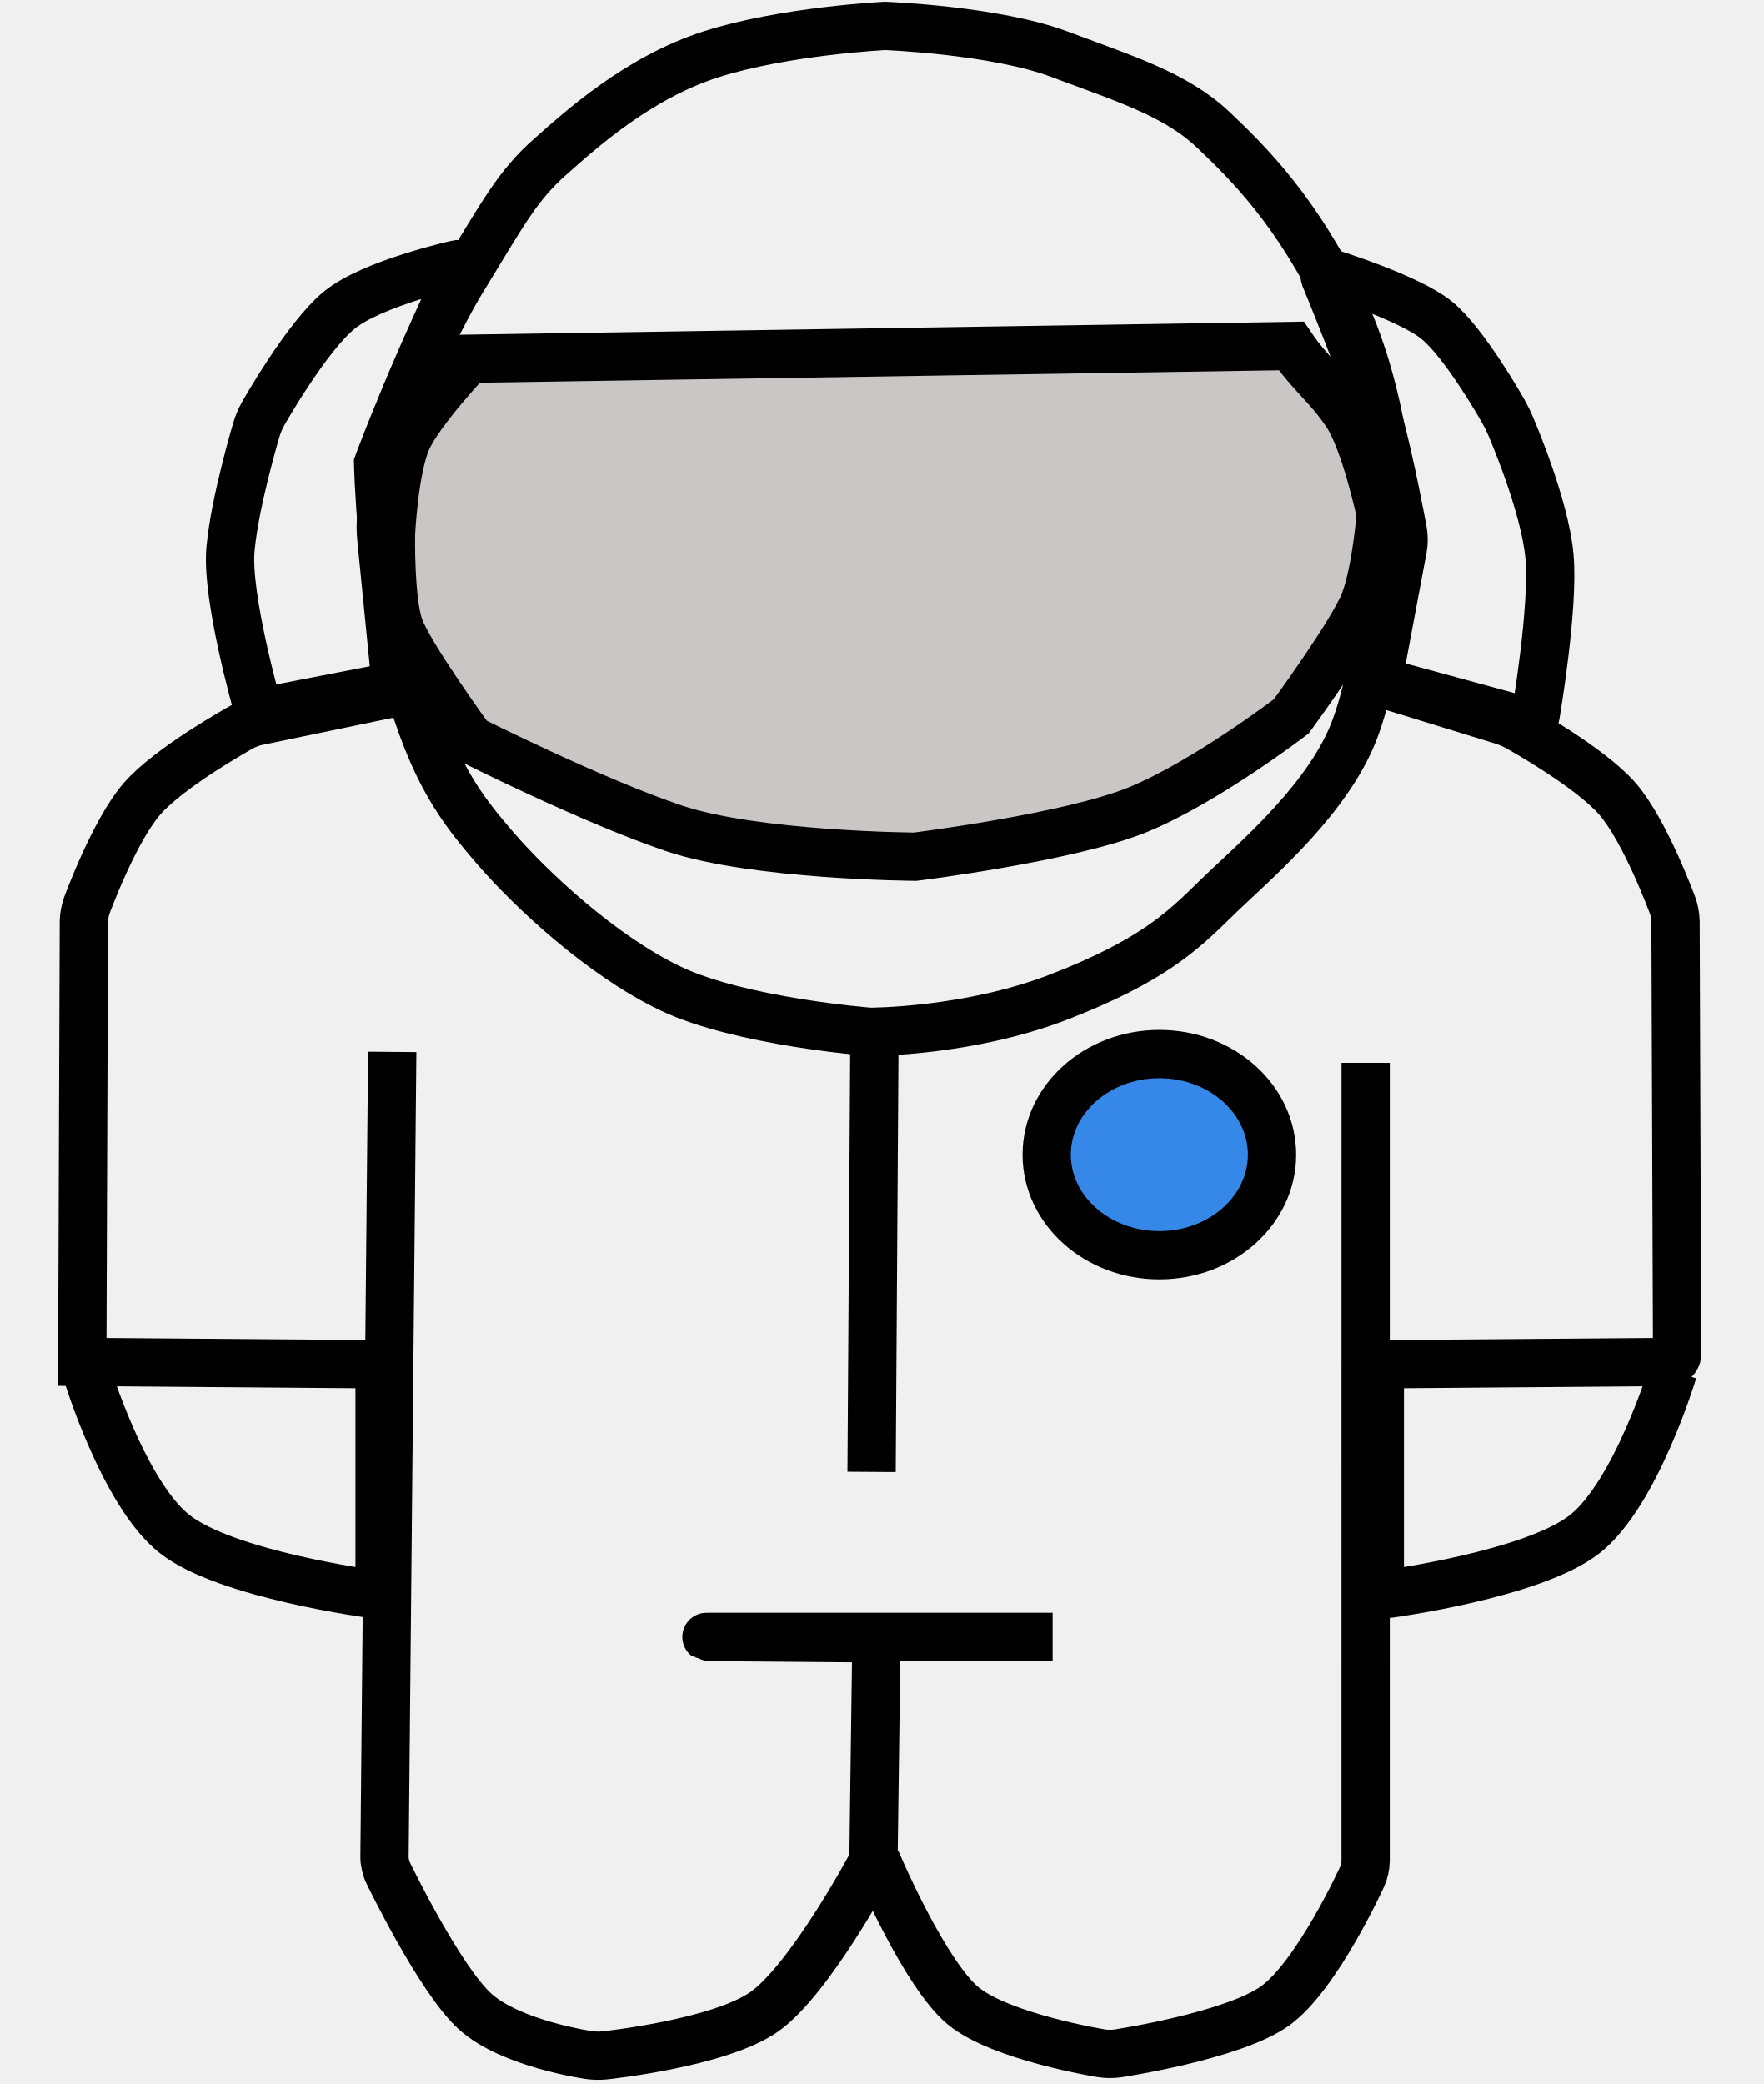
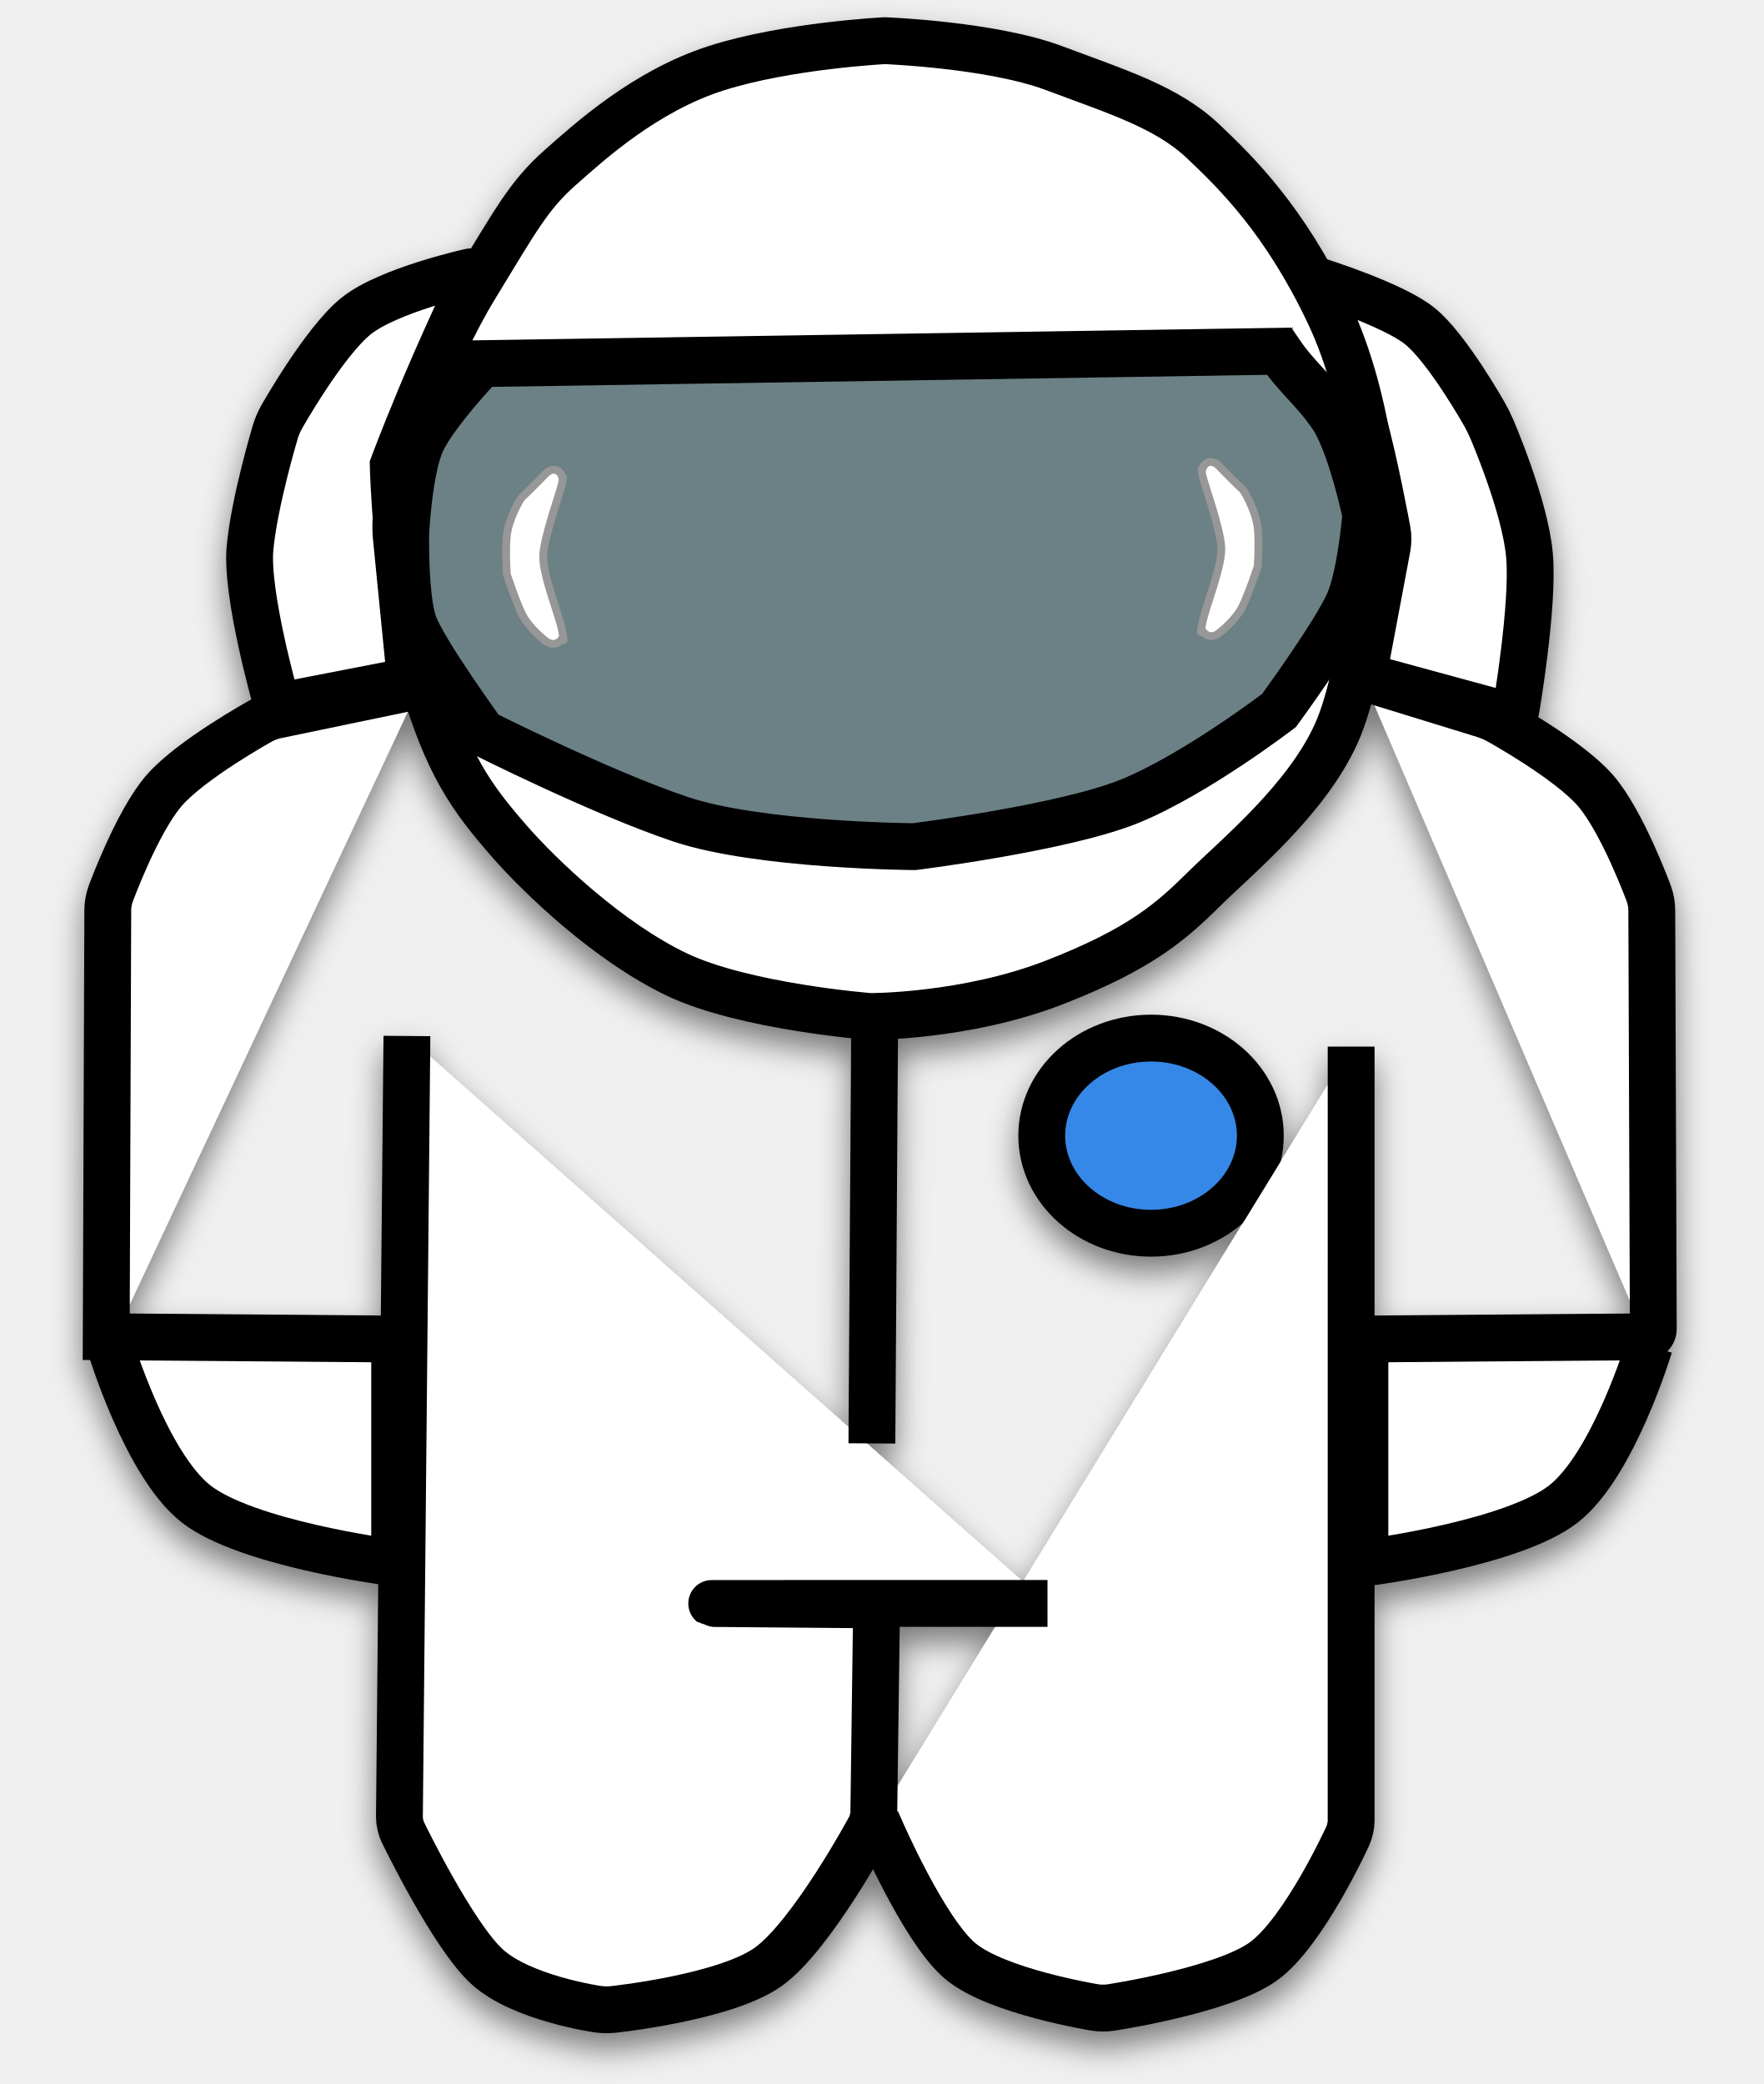
- <svg xmlns="http://www.w3.org/2000/svg" width="55px" height="65px" viewBox="0 0 205 259" version="1.1">
-   <defs />
+ <svg xmlns="http://www.w3.org/2000/svg" width="55px" height="65px" viewBox="0 0 213 267" version="1.1">
+   <defs>
+     <filter x="-50%" y="-50%" width="200%" height="200%" filterUnits="objectBoundingBox" id="filter-1">
+       <feOffset dx="0" dy="2" in="SourceAlpha" result="shadowOffsetOuter1" />
+       <feGaussianBlur stdDeviation="2" in="shadowOffsetOuter1" result="shadowBlurOuter1" />
+       <feColorMatrix values="0 0 0 0 0   0 0 0 0 0   0 0 0 0 0  0 0 0 0.5 0" type="matrix" in="shadowBlurOuter1" result="shadowMatrixOuter1" />
+       <feMerge>
+         <feMergeNode in="shadowMatrixOuter1" />
+         <feMergeNode in="SourceGraphic" />
+       </feMerge>
+     </filter>
+   </defs>
  <g id="Page-1" stroke="none" stroke-width="1" fill="none" fill-rule="evenodd">
-     <g id="Desktop" transform="translate(-415, -316)" stroke="#000000" stroke-width="6">
-       <g id="Logo" transform="translate(418, 319)">
-         <path class="path" d="M48.233,41.588 L150.397,40 C152.77,43.517 154.86,44.855 157.232,48.372 C159.605,51.888 161.513,60.924 161.513,60.924 C161.513,60.924 160.961,67.934 159.517,71.736 C158.074,75.538 150.397,86.023 150.397,86.023 C150.397,86.023 139.83,94.12 131.399,97.598 C122.969,101.075 103.654,103.472 103.654,103.472 C103.654,103.472 83.806,103.345 73.706,99.955 C63.606,96.565 48.417,88.927 48.417,88.927 C48.417,88.927 40.673,78.291 39.515,74.836 C38.356,71.381 38.515,63.343 38.515,63.343 C38.515,63.343 38.897,55.277 40.518,51.649 C42.139,48.022 48.233,41.588 48.233,41.588 Z" id="Path-2" fill="#CBC6C6" />
-         <ellipse id="Oval" fill="#3588E8" cx="134" cy="140.5" rx="14" ry="12.5" />
-         <g id="Path-4" transform="translate(18, 29)">
-           <path class="path" d="M29.268,1.517 C29.501,1.02 29.249,0.72 28.711,0.85 C28.711,0.85 18.261,3.175 14.141,6.504 C10.02,9.834 4.597,19.468 4.597,19.468 C4.323,19.942 3.975,20.757 3.82,21.294 C3.82,21.294 1.086,30.39 0.564,36.287 C0.042,42.184 3.837,55.566 3.837,55.566 C3.983,56.098 4.54,56.445 5.091,56.338 L20.144,53.415 C20.691,53.309 21.09,52.78 21.035,52.231 L19.301,34.757 C19.247,34.21 19.229,33.32 19.265,32.771 C19.265,32.771 19.654,25.004 21.134,20.326 C22.613,15.648 29.268,1.517 29.268,1.517 Z" id="Path-" />
-           <path class="path" d="M164.19,2.548 C164.398,2.04 164.131,1.767 163.621,1.932 C163.621,1.932 153.938,4.929 150.401,7.749 C146.864,10.569 142.063,19.112 142.063,19.112 C141.792,19.583 141.393,20.384 141.185,20.882 C141.185,20.882 136.884,30.766 136.319,37.155 C135.754,43.544 138.051,56.922 138.051,56.922 C138.141,57.469 138.638,57.797 139.178,57.65 L156.68,52.879 C157.212,52.734 157.562,52.182 157.459,51.635 L154.528,36.035 C154.426,35.493 154.426,34.614 154.527,34.079 C154.527,34.079 156.184,25.064 157.644,19.964 C159.103,14.863 164.19,2.548 164.19,2.548 Z" id="Path-" transform="translate(150.4011, 29.77034) scale(-1, 1) translate(-150.4011, -29.77034) " />
-         </g>
-         <g id="Path-3" transform="translate(0, 81)">
-           <path class="path" d="M40.349,1.804 C40.349,1.804 39.905,1.896 39.369,2.008 L21.823,5.655 C21.282,5.767 20.452,6.078 19.968,6.354 C19.968,6.354 11.032,11.281 7.558,15.287 C4.084,19.293 0.704,28.56 0.704,28.56 C0.509,29.073 0.35,29.938 0.348,30.481 L0.148,85.262 L36.092,85.546 C36.648,85.551 37.099,86.005 37.099,86.558 L37.099,113.231 C37.099,113.786 36.662,114.174 36.113,114.093 C36.113,114.093 18.07,111.697 11.656,106.679 C5.242,101.66 0.656,86.436 0.656,86.436" id="Path-" />
-           <path class="path" d="M198.349,0.765 C198.349,0.765 197.923,0.896 197.387,1.061 L182.751,5.563 C182.22,5.726 181.399,6.078 180.915,6.354 C180.915,6.354 171.979,11.281 168.505,15.287 C165.031,19.293 161.651,28.56 161.651,28.56 C161.456,29.073 161.297,29.938 161.295,30.481 L161.098,84.27 C161.096,84.818 161.535,85.266 162.102,85.27 L197.038,85.546 C197.595,85.551 198.046,86.005 198.046,86.558 L198.046,113.231 C198.046,113.786 197.608,114.174 197.06,114.093 C197.06,114.093 179.016,111.697 172.602,106.679 C166.188,101.66 161.602,86.436 161.602,86.436" id="Path-" transform="translate(179.7218, 57.50025) scale(-1, 1) translate(-179.7218, -57.50025) " />
-         </g>
-         <path class="path" d="M38.669,127.731 C38.669,127.731 38.665,128.181 38.66,128.731 L37.709,227.823 C37.703,228.375 37.894,229.222 38.143,229.725 C38.143,229.725 44.55,243.019 48.991,247.02 C53.431,251.022 63.062,252.404 63.062,252.404 C63.609,252.496 64.498,252.519 65.051,252.452 C65.051,252.452 79.334,250.964 84.918,247.02 C90.502,243.077 97.991,229.135 97.991,229.135 C98.256,228.653 98.477,227.806 98.484,227.262 L98.827,201.617 C98.835,201.065 98.387,200.613 97.837,200.608 L78.138,200.441 C77.583,200.437 77.575,200.433 78.128,200.433 L120.735,200.429 M98.825,228.252 C98.825,228.252 99.005,228.663 99.232,229.171 C99.232,229.171 104.915,242.383 109.597,246.279 C114.278,250.175 126.823,252.195 126.823,252.195 C127.365,252.29 128.255,252.297 128.787,252.21 C128.787,252.21 143.206,250.051 148.413,246.279 C153.62,242.507 159.208,230.212 159.208,230.212 C159.443,229.714 159.633,228.859 159.633,228.308 L159.636,129.091" id="Path-5" />
-         <path class="path" d="M98.592,125.895 L98.237,179.929" id="Path-6" />
-         <path class="path" d="M99.891,0.212 C99.891,0.212 87.397,0.833 78.297,3.739 C69.198,6.645 62.042,13.162 58.288,16.486 C54.221,20.088 52.519,23.378 47.386,31.767 C42.252,40.156 36.916,54.623 36.916,54.623 C36.916,54.623 37.246,69.731 40.494,81.365 C43.743,92.998 47.138,97.399 51.587,102.542 C55.778,107.388 64.609,115.747 73.287,119.871 C81.966,123.995 97.997,125.235 97.997,125.235 C97.997,125.235 110.257,125.286 121.604,120.871 C132.951,116.457 136.756,112.874 140.979,108.72 C145.151,104.617 153.976,97.358 157.754,88.922 C161.533,80.487 162.866,61.438 162.866,61.438 C162.866,61.438 162.359,46.832 156.754,35.048 C151.149,23.264 145.017,17.208 140.663,13.093 C136.018,8.703 129.645,6.761 121.604,3.739 C113.564,0.718 99.891,0.212 99.891,0.212 Z" id="Path-1" />
+     <g id="Desktop" transform="translate(-411, -314)">
+       <g id="Logo" filter="url(#filter-1)" transform="translate(418, 319)">
+         <ellipse id="patch" stroke="#000000" stroke-width="6" fill="#3588E8" cx="134" cy="140.5" rx="14" ry="12.5" />
+         <path class="path-1" d="M47.268,30.517 C47.501,30.02 47.249,29.72 46.711,29.85 C46.711,29.85 36.261,32.175 32.141,35.504 C28.02,38.834 22.597,48.468 22.597,48.468 C22.323,48.942 21.975,49.757 21.82,50.294 C21.82,50.294 19.086,59.39 18.564,65.287 C18.042,71.184 21.837,84.566 21.837,84.566 C21.983,85.098 22.54,85.445 23.091,85.338 L38.144,82.415 C38.691,82.309 39.09,81.78 39.035,81.231 L37.301,63.757 C37.247,63.21 37.229,62.32 37.265,61.771 C37.265,61.771 37.654,54.004 39.134,49.326 C40.613,44.648 47.268,30.517 47.268,30.517 Z" id="left-pack" stroke="#000000" stroke-width="6" fill="#FFFFFF" />
+         <path class="path-2" d="M182.19,31.548 C182.398,31.04 182.131,30.767 181.621,30.932 C181.621,30.932 171.938,33.929 168.401,36.749 C164.864,39.569 160.063,48.112 160.063,48.112 C159.792,48.583 159.393,49.384 159.185,49.882 C159.185,49.882 154.884,59.766 154.319,66.155 C153.754,72.544 156.051,85.922 156.051,85.922 C156.141,86.469 156.638,86.797 157.178,86.65 L174.68,81.879 C175.212,81.734 175.562,81.182 175.459,80.635 L172.528,65.035 C172.426,64.493 172.426,63.614 172.527,63.079 C172.527,63.079 174.184,54.064 175.644,48.964 C177.103,43.863 182.19,31.548 182.19,31.548 Z" id="right-pack" stroke="#000000" stroke-width="6" fill="#FFFFFF" transform="translate(168.4011, 58.77034) scale(-1, 1) translate(-168.4011, -58.77034) " />
+         <path class="path-3" d="M198.349,81.765 C198.349,81.765 197.923,81.896 197.387,82.061 L182.751,86.563 C182.22,86.726 181.399,87.078 180.915,87.354 C180.915,87.354 171.979,92.281 168.505,96.287 C165.031,100.293 161.651,109.56 161.651,109.56 C161.456,110.073 161.297,110.938 161.295,111.481 L161.098,165.27 C161.096,165.818 161.535,166.266 162.102,166.27 L197.038,166.546 C197.595,166.551 198.046,167.005 198.046,167.558 L198.046,194.231 C198.046,194.786 197.608,195.174 197.06,195.093 C197.06,195.093 179.016,192.697 172.602,187.679 C166.188,182.66 161.602,167.436 161.602,167.436" id="right-arm" stroke="#000000" stroke-width="6" fill="#FFFFFF" transform="translate(179.7218, 138.5002) scale(-1, 1) translate(-179.7218, -138.5002) " />
+         <path class="path-4" d="M40.349,82.804 C40.349,82.804 39.905,82.896 39.369,83.008 L21.823,86.655 C21.282,86.767 20.452,87.078 19.968,87.354 C19.968,87.354 11.032,92.281 7.558,96.287 C4.084,100.293 0.704,109.56 0.704,109.56 C0.509,110.073 0.35,110.938 0.348,111.481 L0.148,166.262 L36.092,166.546 C36.648,166.551 37.099,167.005 37.099,167.558 L37.099,194.231 C37.099,194.786 36.662,195.174 36.113,195.093 C36.113,195.093 18.07,192.697 11.656,187.679 C5.242,182.66 0.656,167.436 0.656,167.436" id="left-arm" stroke="#000000" stroke-width="6" fill="#FFFFFF" />
+         <path class="path-5" d="M98.825,228.252 C98.825,228.252 99.005,228.663 99.232,229.171 C99.232,229.171 104.915,242.383 109.597,246.279 C114.278,250.175 126.823,252.195 126.823,252.195 C127.365,252.29 128.255,252.297 128.787,252.21 C128.787,252.21 143.206,250.051 148.413,246.279 C153.62,242.507 159.208,230.212 159.208,230.212 C159.443,229.714 159.633,228.859 159.633,228.308 L159.636,129.091" id="right-leg" stroke="#000000" stroke-width="6" fill="#FFFFFF" />
+         <path class="path-6" d="M38.669,127.731 C38.669,127.731 38.665,128.181 38.66,128.731 L37.709,227.823 C37.703,228.375 37.894,229.222 38.143,229.725 C38.143,229.725 44.55,243.019 48.991,247.02 C53.431,251.022 63.062,252.404 63.062,252.404 C63.609,252.496 64.498,252.519 65.051,252.452 C65.051,252.452 79.334,250.964 84.918,247.02 C90.502,243.077 97.991,229.135 97.991,229.135 C98.256,228.653 98.477,227.806 98.484,227.262 L98.827,201.617 C98.835,201.065 98.387,200.613 97.837,200.608 L78.138,200.441 C77.583,200.437 77.575,200.433 78.128,200.433 L120.735,200.429" id="left-leg" stroke="#000000" stroke-width="6" fill="#FFFFFF" />
+         <path class="path-7" d="M98.592,125.895 L98.237,179.929" id="chest-zipper" stroke="#000000" stroke-width="6" />
+         <path class="path-8" d="M99.891,0.212 C99.891,0.212 87.397,0.833 78.297,3.739 C69.198,6.645 62.042,13.162 58.288,16.486 C54.221,20.088 52.519,23.378 47.386,31.767 C42.252,40.156 36.916,54.623 36.916,54.623 C36.916,54.623 37.246,69.731 40.494,81.365 C43.743,92.998 47.138,97.399 51.587,102.542 C55.778,107.388 64.609,115.747 73.287,119.871 C81.966,123.995 97.997,125.235 97.997,125.235 C97.997,125.235 110.257,125.286 121.604,120.871 C132.951,116.457 136.756,112.874 140.979,108.72 C145.151,104.617 153.976,97.358 157.754,88.922 C161.533,80.487 162.866,61.438 162.866,61.438 C162.866,61.438 162.359,46.832 156.754,35.048 C151.149,23.264 145.017,17.208 140.663,13.093 C136.018,8.703 129.645,6.761 121.604,3.739 C113.564,0.718 99.891,0.212 99.891,0.212 Z" id="helmet" stroke="#000000" stroke-width="6" fill="#FFFFFF" />
+         <path class="path-9" d="M48.233,41.588 L150.397,40 C152.77,43.517 154.86,44.855 157.232,48.372 C159.605,51.888 161.513,60.924 161.513,60.924 C161.513,60.924 160.961,67.934 159.517,71.736 C158.074,75.538 150.397,86.023 150.397,86.023 C150.397,86.023 139.83,94.12 131.399,97.598 C122.969,101.075 103.654,103.472 103.654,103.472 C103.654,103.472 83.806,103.345 73.706,99.955 C63.606,96.565 48.417,88.927 48.417,88.927 C48.417,88.927 40.673,78.291 39.515,74.836 C38.356,71.381 38.515,63.343 38.515,63.343 C38.515,63.343 38.897,55.277 40.518,51.649 C42.139,48.022 48.233,41.588 48.233,41.588 Z" id="helmet-visor" stroke="#000000" stroke-width="6" fill="#6C8186" />
+         <path d="M142.682,54.686 C141.909,53.896 140.892,54.049 140.576,55.118 C140.576,55.118 140.377,54.764 140.571,55.836 C140.765,56.909 143.008,62.991 143.008,65.327 C143.008,67.918 140.952,72.808 140.571,74.839 C140.19,76.869 140.49,75.626 140.49,75.626 C140.928,76.582 141.964,76.781 142.789,76.046 C142.789,76.046 144.81,74.486 145.667,72.77 C146.524,71.055 147.666,67.573 147.666,67.573 C147.666,67.573 147.866,64.508 147.666,62.62 C147.466,60.733 146.103,58.05 145.667,57.658 C144.858,56.93 142.682,54.686 142.682,54.686 Z" id="helmet-glare-right" stroke="#979797" fill="#FFFFFF" />
+         <path d="M53.682,55.686 C52.909,54.896 51.892,55.049 51.576,56.118 C51.576,56.118 51.377,55.764 51.571,56.836 C51.765,57.909 54.008,63.991 54.008,66.327 C54.008,68.918 51.952,73.808 51.571,75.839 C51.19,77.869 51.49,76.626 51.49,76.626 C51.928,77.582 52.964,77.781 53.789,77.046 C53.789,77.046 55.81,75.486 56.667,73.77 C57.524,72.055 58.666,68.573 58.666,68.573 C58.666,68.573 58.866,65.508 58.666,63.62 C58.466,61.733 57.103,59.05 56.667,58.658 C55.858,57.93 53.682,55.686 53.682,55.686 Z" id="helmet-glare-left" stroke="#979797" fill="#FFFFFF" transform="translate(55.0662, 66.33931) scale(-1, 1) translate(-55.0662, -66.33931) " />
      </g>
    </g>
  </g>
</svg>
